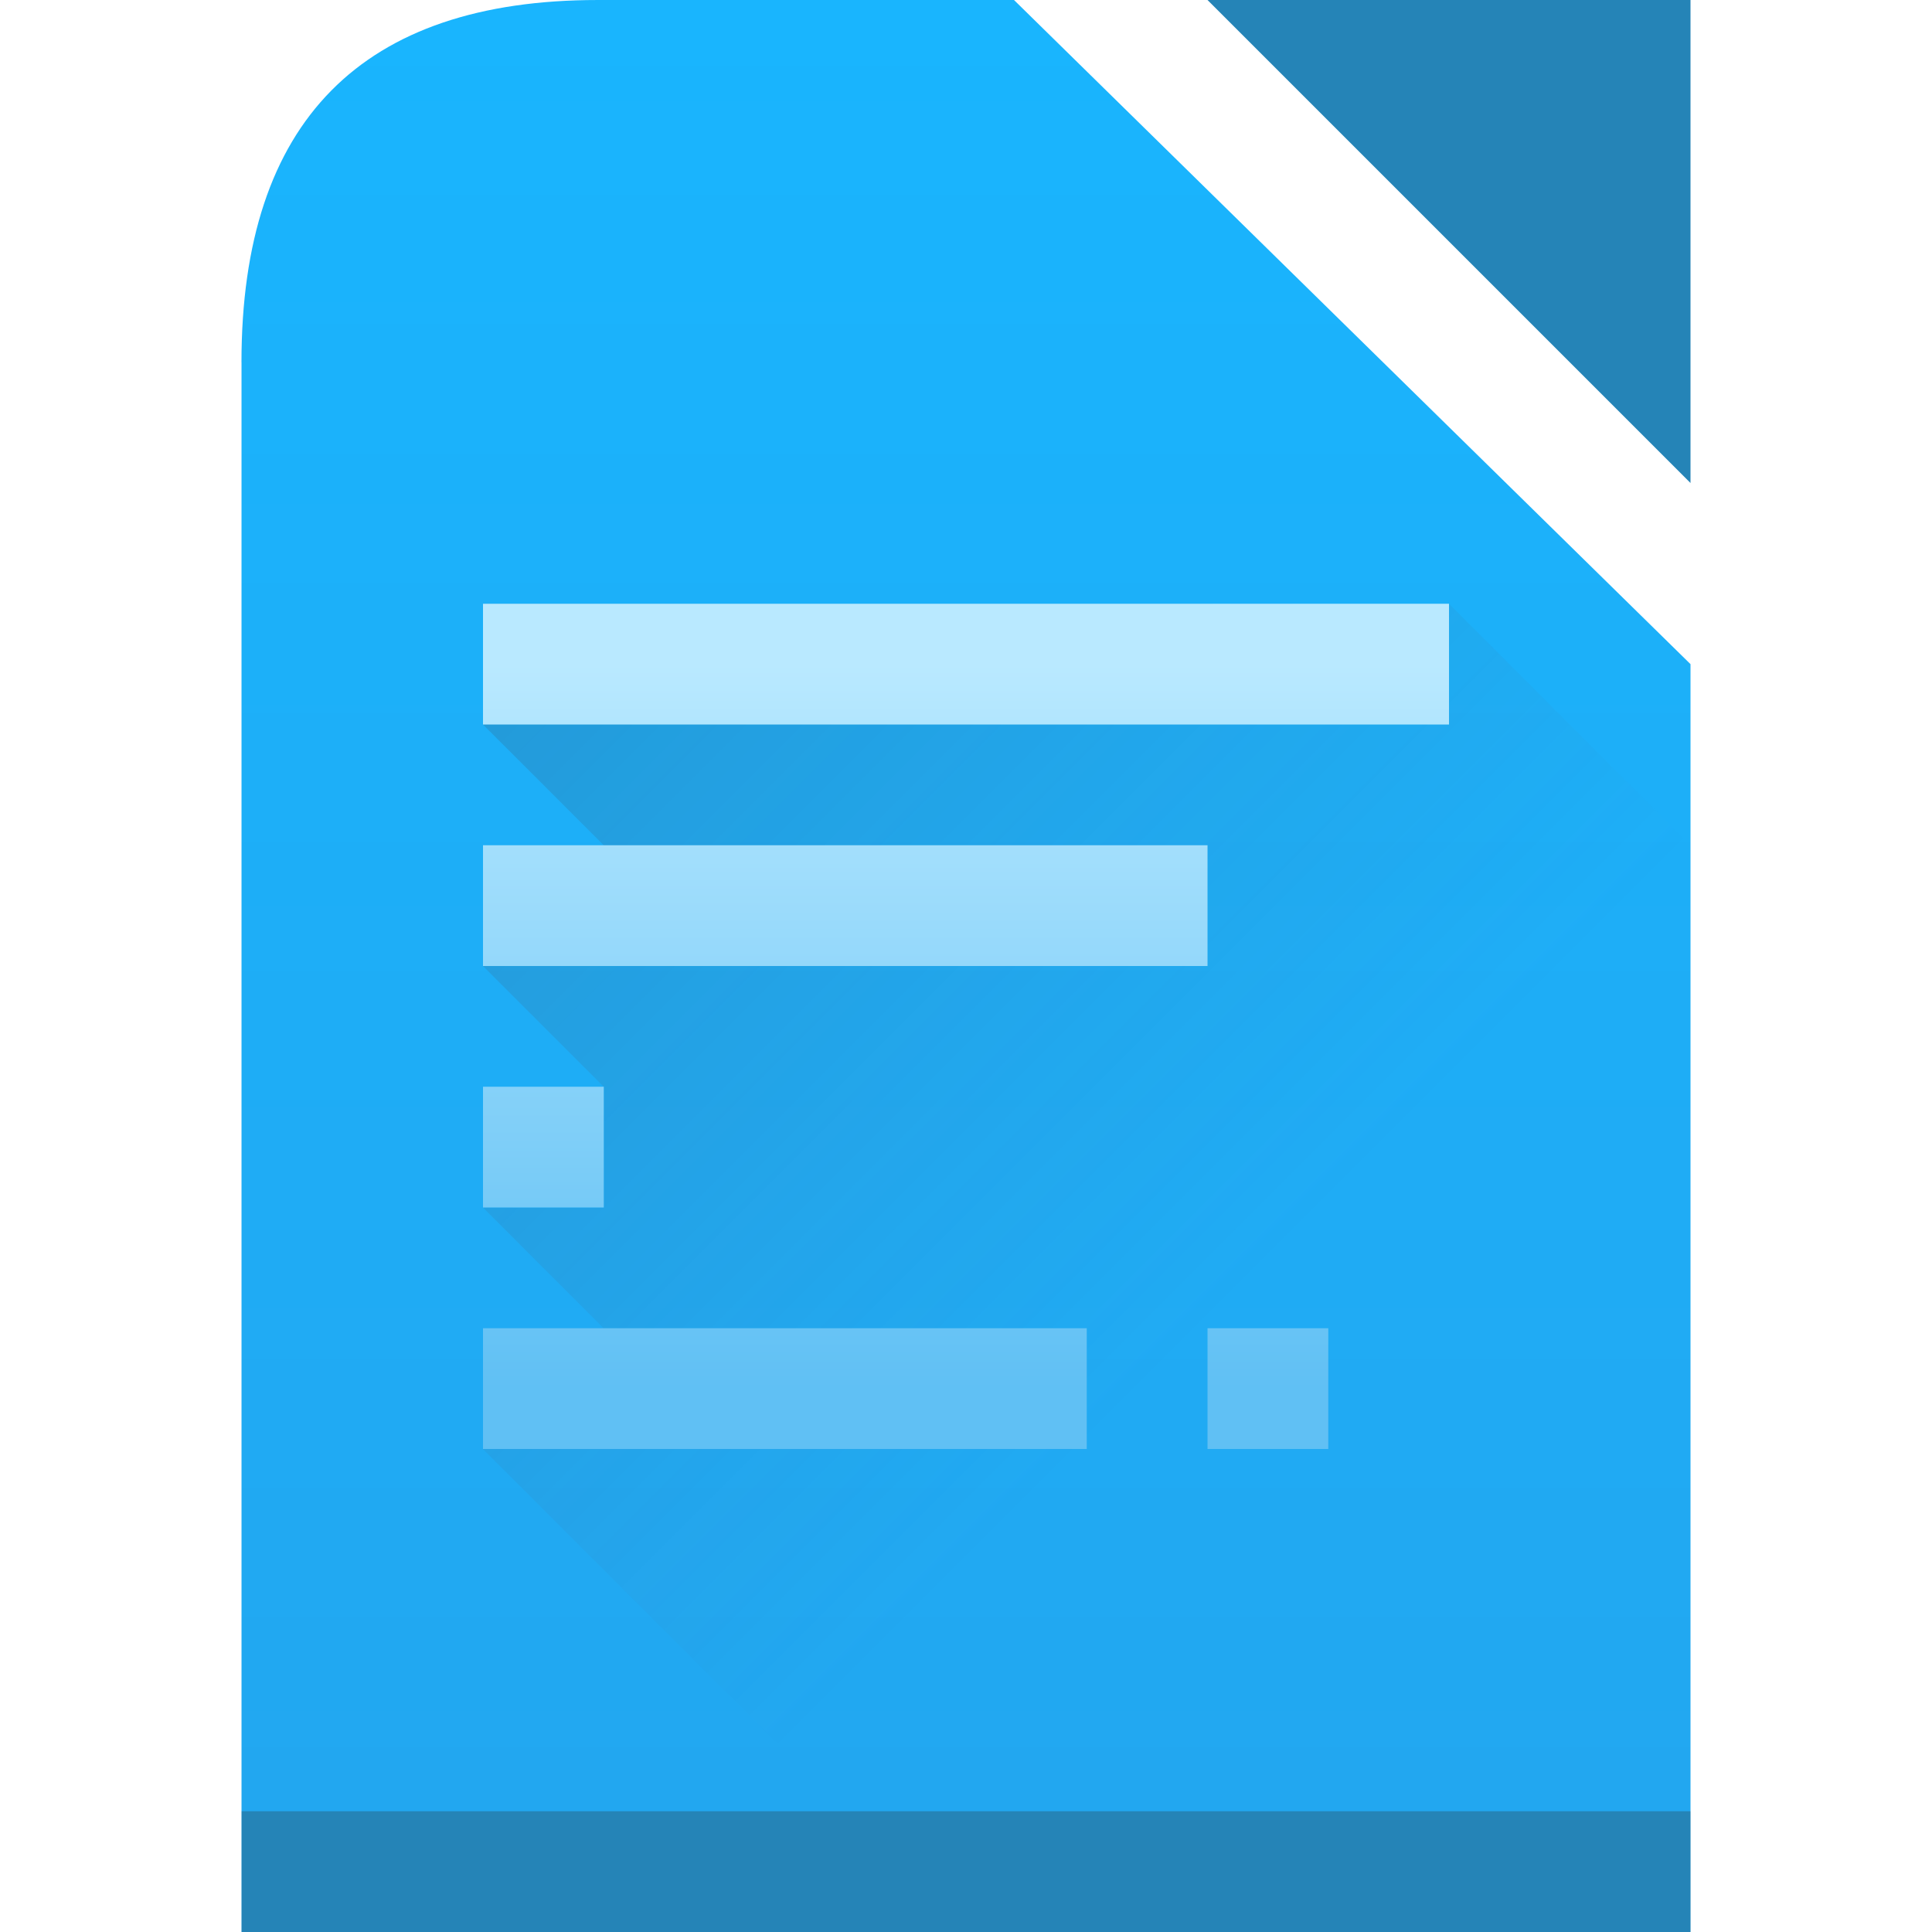
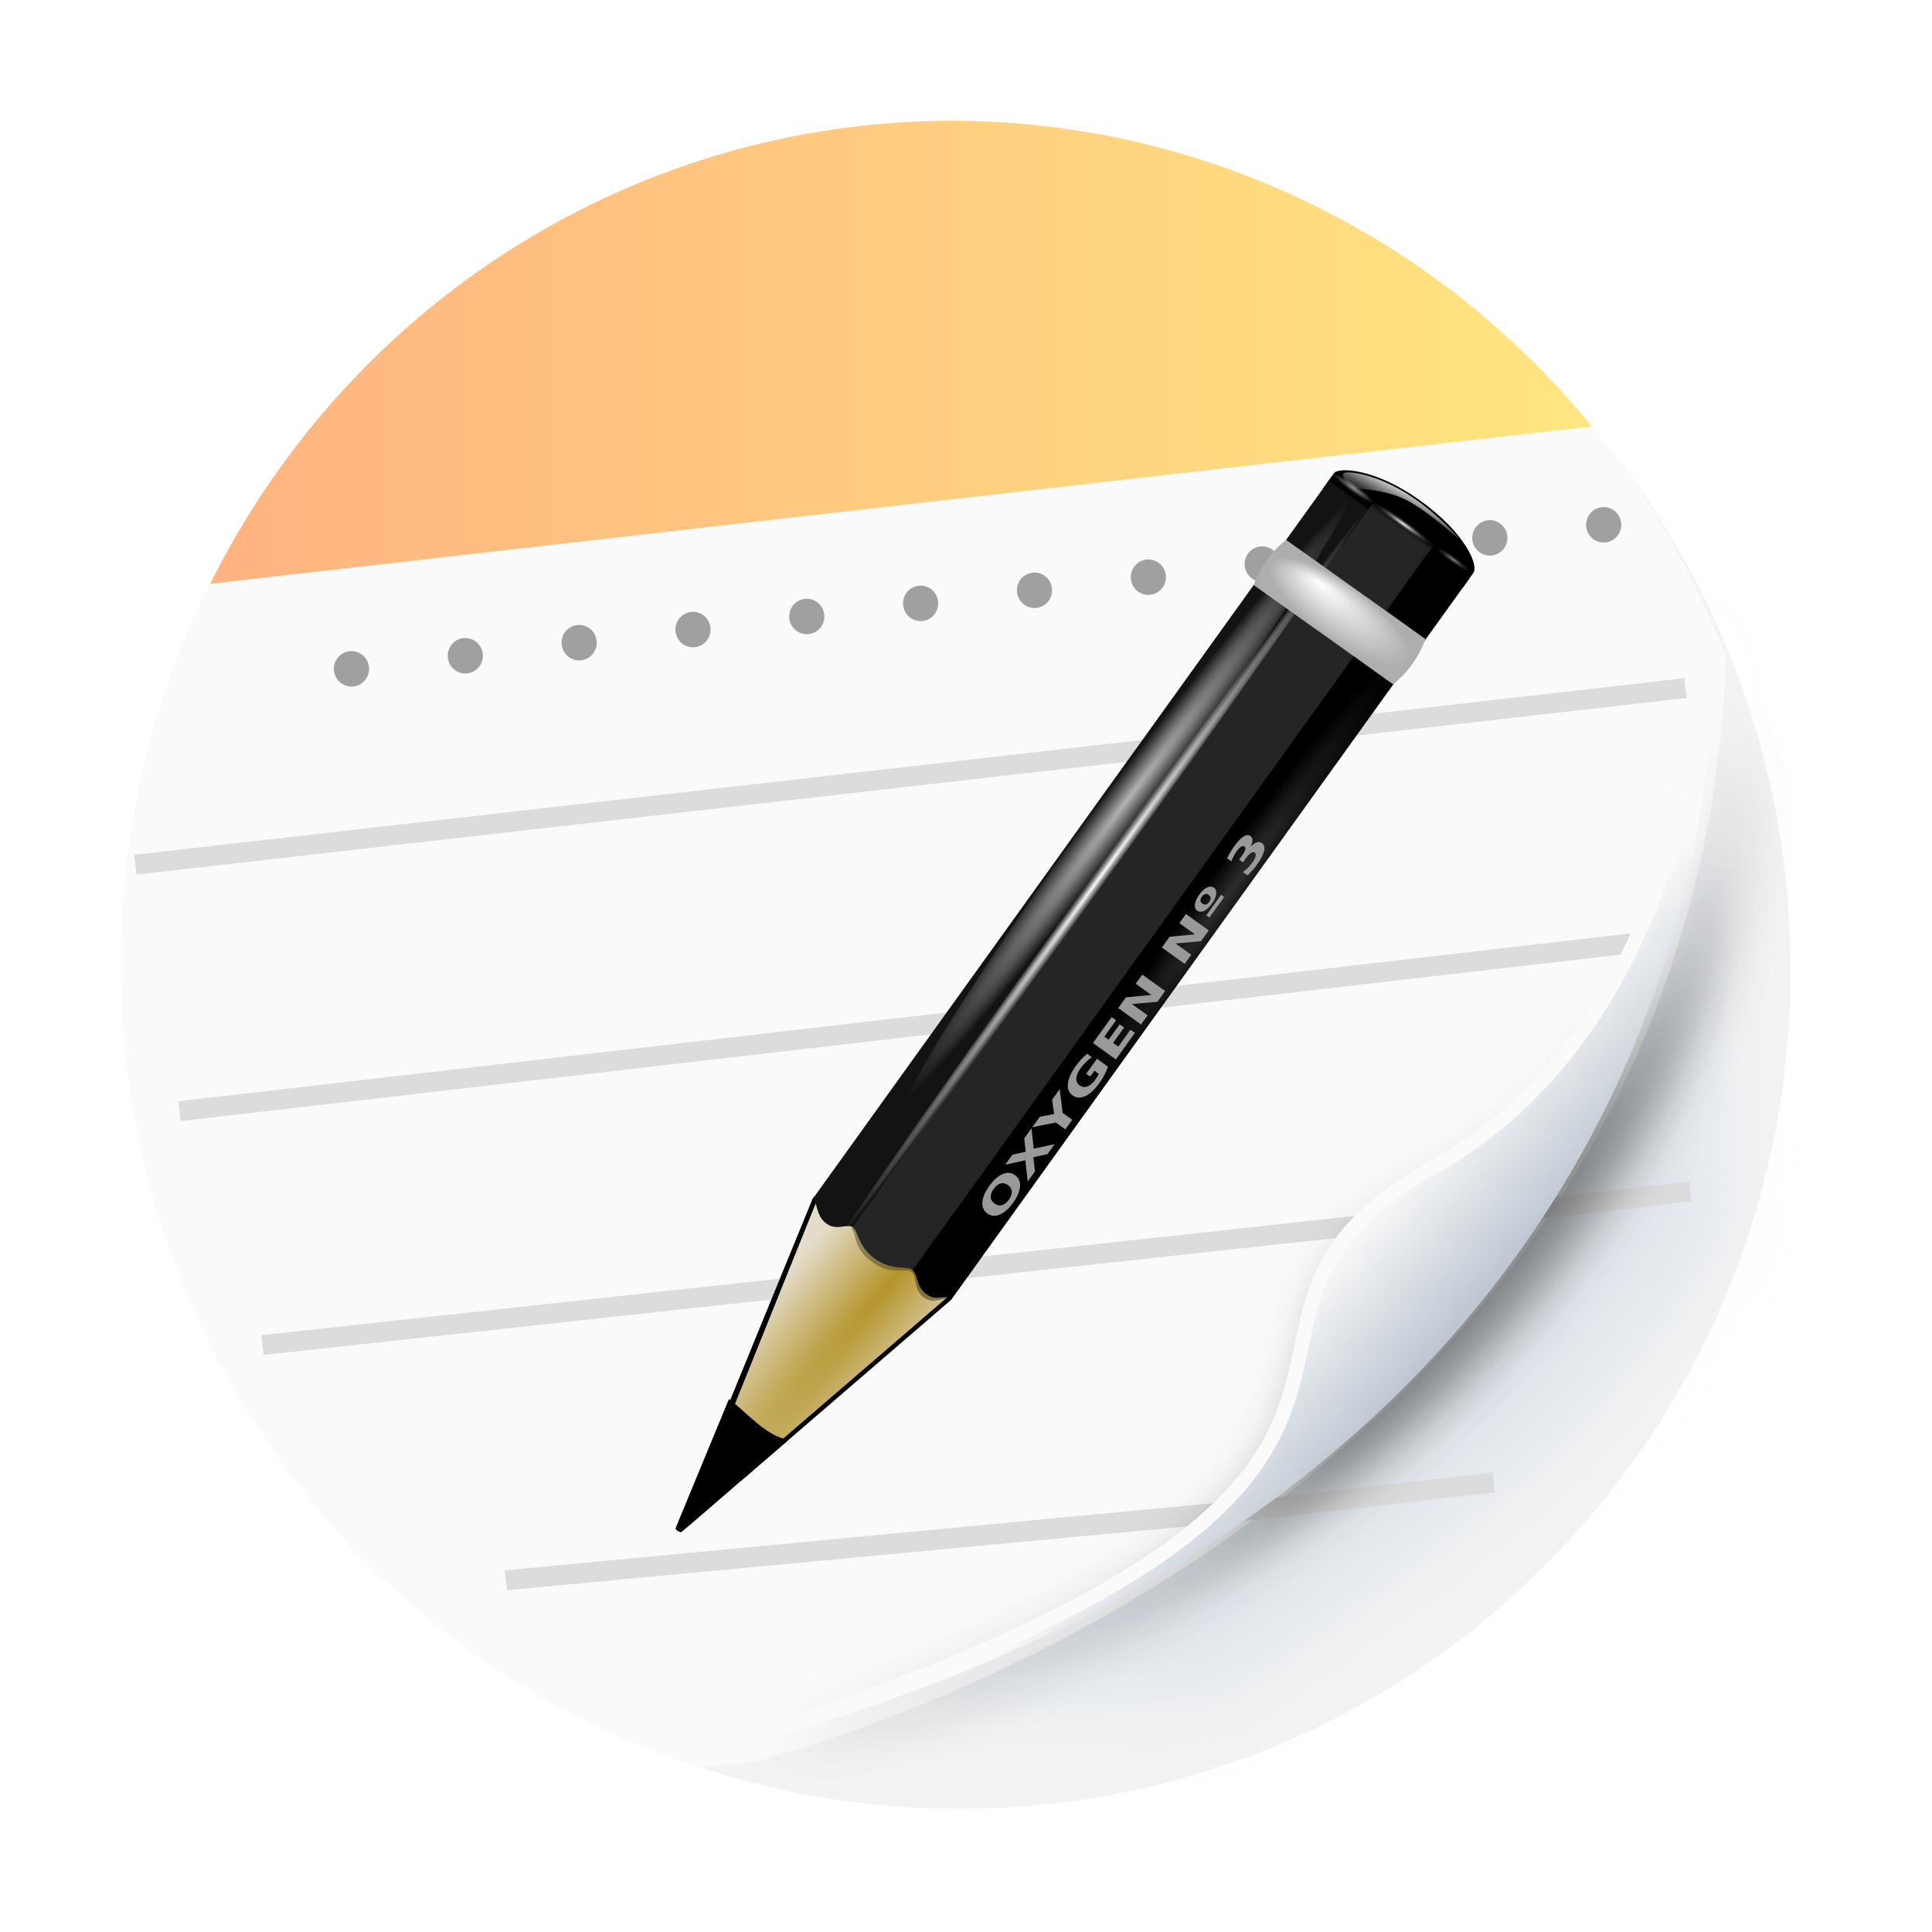
- <svg xmlns="http://www.w3.org/2000/svg" height="16" width="16" version="1.1" id="svg29">
-   <defs id="defs33" />
-   <linearGradient id="a" gradientTransform="matrix(.6672534 0 0 .68966 34.38348 1.931)" gradientUnits="userSpaceOnUse" x2="0" y1="785.71" y2="727.71">
-     <stop offset="0" stop-color="#22a7f0" id="stop2" />
-     <stop offset="1" stop-color="#19b5fe" id="stop4" />
-   </linearGradient>
-   <linearGradient id="b" gradientTransform="translate(396.57 514.4676)" gradientUnits="userSpaceOnUse" x2="0" y1="20" y2="4">
-     <stop offset="0" stop-color="#60c0f4" id="stop7" />
-     <stop offset="1" stop-color="#b9e9ff" id="stop9" />
-   </linearGradient>
-   <linearGradient id="c" gradientUnits="userSpaceOnUse" x1="16" x2="32" y1="16" y2="32">
-     <stop offset="0" stop-color="#383e51" id="stop12" />
-     <stop offset="1" stop-color="#655c6f" stop-opacity="0" id="stop14" />
-   </linearGradient>
-   <g transform="matrix(0.3748668,0,0,0.3748668,-145.6599,-188.8526)" id="g25">
-     <path d="m 393.9,511.789 0,34.679 h 32.011 v -28.01 l -14.945,-14.672 h -9.195 c -5.204,0 -7.872,2.668 -7.872,8.003 z" fill="url(#a)" stroke-width="0.958" id="path17" />
-     <path d="m 36.006,17.324 -21.341,-3e-6 v 2.668 l 2.668,2.668 -2.668,2.668 2.668,2.668 v 2.668 h -2.668 l 2.668,2.668 h -2.668 v 2.668 l 10.67,10.67 h 16.006 v -24.009 z" fill="url(#c)" fill-rule="evenodd" opacity="0.2" transform="translate(384.57,499.8)" id="path19" />
-     <path d="m 393.902,543.8 h 32.009 v 2.668 H 393.902 Z" fill="#2e3132" fill-opacity="0.294" stroke-width="1.633" id="path21" />
-     <path d="m 399.235,517.124 v 2.668 h 21.341 v -2.668 z m 0,5.335 v 2.668 h 16.006 v -2.668 z m 0,5.335 v 2.668 h 2.668 v -2.668 z m 0,5.335 v 2.668 h 13.338 v -2.668 z m 16.006,0 v 2.668 h 2.668 v -2.668 z" fill="url(#b)" id="path23" />
+ <svg xmlns="http://www.w3.org/2000/svg" xmlns:xlink="http://www.w3.org/1999/xlink" width="48" height="48" version="1.1" id="svg1708">
+   <defs id="defs1680">
+     <linearGradient id="linearGradient4708">
+       <stop style="stop-color:#ffb380;stop-opacity:1;" offset="0" id="stop4704" />
+       <stop style="stop-color:#ffe680;stop-opacity:1" offset="1" id="stop4706" />
+     </linearGradient>
+     <linearGradient id="a" y1="538.8" x1="406.57" y2="507.52" x2="429.12" gradientUnits="userSpaceOnUse" gradientTransform="matrix(-1.81818,0,0,1.2469,1167.79,-128.03)">
+       <stop stop-color="#f3ac12" id="stop1645" />
+       <stop offset="1" stop-color="#f5cb39" id="stop1647" />
+     </linearGradient>
+     <linearGradient id="b" y1="31" x1="53" y2="18" x2="40" gradientUnits="userSpaceOnUse" gradientTransform="rotate(180,228.285,280.4)">
+       <stop stop-color="#383e51" id="stop1650" />
+       <stop offset="1" stop-color="#655c6f" stop-opacity="0" id="stop1652" />
+     </linearGradient>
+     <linearGradient id="c" y1="61" y2="47" x2="0" gradientUnits="userSpaceOnUse" gradientTransform="matrix(-1,0,0,1,442.57,482.8)">
+       <stop stop-color="#fddda3" id="stop1655" />
+       <stop offset="1" stop-color="#fde3a7" id="stop1657" />
+     </linearGradient>
+     <linearGradient id="d" y1="522.46" y2="541.2" gradientUnits="userSpaceOnUse" x2="0" gradientTransform="matrix(-1.81818,0,0,1.2469,1167.79,-128.03)">
+       <stop stop-color="#daae00" id="stop1660" />
+       <stop offset="1" stop-color="#eca01c" id="stop1662" />
+     </linearGradient>
+     <linearGradient id="e" y1="-512.8" x1="403.57" y2="-501.8" x2="390.57" gradientUnits="userSpaceOnUse">
+       <stop stop-color="#f5cd52" id="stop1665" />
+       <stop offset="1" stop-color="#f8d474" id="stop1667" />
+     </linearGradient>
+     <linearGradient id="f" x1="394.57" x2="435.57" gradientUnits="userSpaceOnUse">
+       <stop stop-color="#e88f21" id="stop1670" />
+       <stop offset="1" stop-color="#e88f21" stop-opacity="0" id="stop1672" />
+     </linearGradient>
+     <linearGradient id="g" x1="393.57" x2="439.57" gradientUnits="userSpaceOnUse">
+       <stop stop-color="#ffffff" id="stop1675" />
+       <stop offset="1" stop-color="#ffffff" stop-opacity="0" id="stop1677" />
+     </linearGradient>
+     <linearGradient id="a-3" y1="543.8" y2="503.8" x2="0" gradientUnits="userSpaceOnUse" gradientTransform="matrix(1.049947,0,0,1.05,-452.9769,-525.9899)">
+       <stop stop-color="#c6cdd1" id="stop2" />
+       <stop offset="1" stop-color="#e0e5e7" id="stop4" />
+     </linearGradient>
+     <linearGradient id="XMLID_4_" gradientUnits="userSpaceOnUse" x1="76.172" y1="76.33" x2="76.172" y2="113.328" gradientTransform="matrix(0.3807928,0,0,0.3807928,-107.248,-44.63022)">
+       <stop offset="0" style="stop-color:#FF0000" id="stop26" />
+       <stop offset="1" style="stop-color:#7C0000" id="stop28" />
+     </linearGradient>
+     <linearGradient id="XMLID_5_" gradientUnits="userSpaceOnUse" x1="66.382" y1="34.545" x2="66.382" y2="97.044" gradientTransform="matrix(0.3807928,0,0,0.3807928,-107.248,-44.63022)">
+       <stop offset="0" style="stop-color:#57ADFF" id="stop33" />
+       <stop offset="1" style="stop-color:#428AFF" id="stop35" />
+     </linearGradient>
+     <linearGradient id="linearGradient2257">
+       <stop id="stop2259" offset="0" style="stop-color:#b4942a;stop-opacity:1;" />
+       <stop id="stop2261" offset="1" style="stop-color:#e4dcc9;stop-opacity:1" />
+     </linearGradient>
+     <linearGradient id="linearGradient2598">
+       <stop style="stop-color:#252525;stop-opacity:1;" offset="0" id="stop2600" />
+       <stop id="stop2606" offset="0.5" style="stop-color:#252525;stop-opacity:1;" />
+       <stop style="stop-color:#252525;stop-opacity:1;" offset="0.75" id="stop2608" />
+       <stop style="stop-color:#000000;stop-opacity:1;" offset="1" id="stop2602" />
+     </linearGradient>
+     <linearGradient id="linearGradient3311">
+       <stop id="stop3313" offset="0" style="stop-color:#2d2d2d;stop-opacity:1;" />
+       <stop style="stop-color:#000000;stop-opacity:1;" offset="0.5" id="stop3319" />
+       <stop id="stop3315" offset="1" style="stop-color:#000000;stop-opacity:1;" />
+     </linearGradient>
+     <linearGradient id="linearGradient3303">
+       <stop id="stop3305" offset="0" style="stop-color:#ffffff;stop-opacity:0.683;" />
+       <stop id="stop3307" offset="1" style="stop-color:#ffffff;stop-opacity:0;" />
+     </linearGradient>
+     <linearGradient id="linearGradient3058">
+       <stop style="stop-color:white;stop-opacity:1;" offset="0" id="stop3060" />
+       <stop style="stop-color:white;stop-opacity:0;" offset="1" id="stop3062" />
+     </linearGradient>
+     <linearGradient id="linearGradient3225">
+       <stop id="stop3227" offset="0" style="stop-color:#ffffff;stop-opacity:1;" />
+       <stop id="stop3229" offset="1" style="stop-color:#aeaeae;stop-opacity:1;" />
+     </linearGradient>
+     <linearGradient id="linearGradient3217">
+       <stop style="stop-color:#252525;stop-opacity:1;" offset="0" id="stop3219" />
+       <stop style="stop-color:#252525;stop-opacity:0;" offset="1" id="stop3221" />
+     </linearGradient>
+     <linearGradient id="linearGradient3207">
+       <stop id="stop3209" offset="0" style="stop-color:#ffffff;stop-opacity:1;" />
+       <stop id="stop3211" offset="1" style="stop-color:#252525;stop-opacity:0;" />
+     </linearGradient>
+     <linearGradient id="linearGradient3251">
+       <stop style="stop-color:#000000;stop-opacity:1;" offset="0" id="stop3253" />
+       <stop id="stop14161" offset="0.709" style="stop-color:#090909;stop-opacity:0.679;" />
+       <stop style="stop-color:#131313;stop-opacity:0;" offset="1" id="stop3255" />
+     </linearGradient>
+     <linearGradient id="linearGradient3273">
+       <stop id="stop3275" offset="0" style="stop-color:#ffffff;stop-opacity:0.55;" />
+       <stop id="stop3277" offset="1" style="stop-color:#ffffff;stop-opacity:0;" />
+     </linearGradient>
+     <linearGradient id="linearGradient3259">
+       <stop style="stop-color:#ffffff;stop-opacity:0.55;" offset="0" id="stop3261" />
+       <stop style="stop-color:#000000;stop-opacity:0;" offset="1" id="stop3263" />
+     </linearGradient>
+     <filter id="filter1272" x="-0.094" y="-0.09" width="1.189" height="1.181" color-interpolation-filters="sRGB">
+       <feGaussianBlur stdDeviation="0.398" id="feGaussianBlur15" />
+     </filter>
+     <filter id="filter1066" x="-0.064" y="-0.057" width="1.128" height="1.113" color-interpolation-filters="sRGB">
+       <feGaussianBlur stdDeviation="0.227" id="feGaussianBlur2" />
+     </filter>
+     <filter id="filter3507" x="-0.064" y="-0.057" width="1.128" height="1.113" color-interpolation-filters="sRGB">
+       <feGaussianBlur stdDeviation="0.227" id="feGaussianBlur3505" />
+     </filter>
+     <linearGradient id="linearGradient1040" x1="80.368" x2="82.141" y1="13.177" y2="14.704" gradientTransform="matrix(2.663394,0,0,2.686243,-180.6667,-4.626017)" gradientUnits="userSpaceOnUse">
+       <stop stop-color="#fafafa" offset="0" id="stop5" />
+       <stop stop-color="#90a0b3" offset="1" id="stop7" />
+     </linearGradient>
+     <linearGradient id="linearGradient1166" x1="54.456" x2="54.456" y1="6.455" y2="11.072" gradientTransform="matrix(3.282015,0,0,3.310172,-156.1491,-21.07287)" gradientUnits="userSpaceOnUse">
+       <stop stop-color="#ffd700" offset="0" id="stop10" />
+       <stop stop-color="#ffb300" offset="1" id="stop12" />
+     </linearGradient>
+     <radialGradient xlink:href="#linearGradient2257" id="radialGradient3536-7-2-5" gradientUnits="userSpaceOnUse" gradientTransform="matrix(0.4879756,0.3893716,-3.151706,3.774133,381.6218,-440.1339)" cx="42.618" cy="120.642" fx="42.618" fy="120.642" r="3.407" />
+     <radialGradient xlink:href="#linearGradient2598" id="radialGradient3538-5-2-9" gradientUnits="userSpaceOnUse" gradientTransform="matrix(0.6037407,0.440285,-5.504117,7.6106,337.9742,-426.7411)" cx="15.727" cy="58.09" fx="15.727" fy="58.09" r="2.614" />
+     <radialGradient xlink:href="#linearGradient3311" id="radialGradient3540-2-6-9" gradientUnits="userSpaceOnUse" gradientTransform="matrix(0.02082799,0.01479932,-0.1646447,0.2314665,45.33241,-2.556249)" cx="89.455" cy="100.747" fx="89.455" fy="100.747" r="47.746" />
+     <radialGradient xlink:href="#linearGradient3303" id="radialGradient3542-3-6-6" gradientUnits="userSpaceOnUse" gradientTransform="matrix(0.1980575,-0.00432738,1.1223032e-4,0.01130356,-6.736651,-34.27883)" cx="34.678" cy="7.462" fx="34.678" fy="7.462" r="47.595" />
+     <radialGradient xlink:href="#linearGradient3058" id="radialGradient3544-6-7-1" gradientUnits="userSpaceOnUse" gradientTransform="matrix(-0.2375834,0.00105776,-1.8359254e-5,-0.0036483,6.506919,-34.92102)" cx="34.678" cy="7.462" fx="34.678" fy="7.462" r="47.595" />
+     <radialGradient xlink:href="#linearGradient3225" id="radialGradient3546-1-0-9" gradientUnits="userSpaceOnUse" gradientTransform="matrix(0.4324531,0.3099345,-0.1015093,0.1410859,12.95844,-1.182464)" cx="49.01" cy="8.495" fx="47.371" fy="6.77" r="3.975" />
+     <radialGradient xlink:href="#linearGradient3207" id="radialGradient3550-0-9-7" gradientUnits="userSpaceOnUse" gradientTransform="matrix(0.5320481,0,0,0.05612573,9.828207,-9.880975)" cx="49.012" cy="2.674" fx="49.012" fy="2.674" r="1.725" />
+     <radialGradient xlink:href="#linearGradient3273" id="radialGradient3556-8-3-9" gradientUnits="userSpaceOnUse" gradientTransform="matrix(0.3528325,0,0,0.05612573,17.08588,-9.880975)" cx="49.012" cy="2.674" fx="49.012" fy="2.674" r="1.725" />
+     <radialGradient xlink:href="#linearGradient3259" id="radialGradient3560-3-2-6" gradientUnits="userSpaceOnUse" gradientTransform="matrix(0.3500771,0,0,0.05612573,-54.58242,-9.880976)" cx="49.012" cy="2.674" fx="49.012" fy="2.674" r="1.725" />
+     <linearGradient xlink:href="#linearGradient3217" id="linearGradient4273" gradientUnits="userSpaceOnUse" gradientTransform="matrix(0.5320481,0,0,0.4613369,9.828207,-10.95247)" x1="48.915" y1="2.972" x2="48.913" y2="2.555" />
+     <linearGradient xlink:href="#linearGradient3058" id="linearGradient4275" gradientUnits="userSpaceOnUse" gradientTransform="matrix(0.4324531,0.3099345,-0.2694344,0.3744815,14.38501,-3.165238)" x1="48.499" y1="0.812" x2="48.733" y2="2.366" />
+     <linearGradient xlink:href="#linearGradient3251" id="linearGradient4277" gradientUnits="userSpaceOnUse" gradientTransform="matrix(0.5291193,0,0,0.4613369,9.966697,-10.95247)" x1="46.052" y1="3.1" x2="46.052" y2="2.396" />
+     <linearGradient xlink:href="#linearGradient3251" id="linearGradient4279" gradientUnits="userSpaceOnUse" gradientTransform="matrix(0.4101922,0,0,0.3556761,-7.035936,-8.351529)" x1="46.052" y1="3.1" x2="46.052" y2="2.396" />
+     <linearGradient xlink:href="#linearGradient4708" id="linearGradient4710" x1="5.223" y1="8.752" x2="39.545" y2="8.752" gradientUnits="userSpaceOnUse" />
+   </defs>
+   <ellipse cx="23.832" cy="24.109" color="#000000" fill="#f3f3f3" stroke-width="0.691" id="circle30" rx="20.655" ry="20.832" />
+   <path transform="matrix(2.315318,0,0,2.554175,-91.23808,-9.876723)" d="m 57.641,9.825 c 0.816,3.562 -6.407,9.597 -9.879,10.551 l 4.69,-0.01 c 4.098,-2.626 3.512,-2.28 5.435,-4.446 z" fill="#9cb8d7" filter="url(#filter1272)" opacity="0.2" id="path32" />
+   <path d="M 23.655,3 A 20.655,20.952 0 0 0 3,23.953 20.655,20.952 0 0 0 17.411,43.917 l 1.386,-0.158 C 28.575,41.03 42.338,32.59 42.882,16.305 A 20.655,20.952 0 0 0 23.655,3 Z m 19.274,13.431 1.159,10.405 a 20.655,20.952 0 0 0 0.001,-0.005 l -1.156,-10.388 a 20.655,20.952 0 0 0 -0.004,-0.012 z" color="#000000" fill="#fafafa" stroke-width="0.693" id="path34" />
+   <path d="M 4.46,27.607 41.302,23.348" fill="none" stroke="#dcdcdc" stroke-width="0.495" id="path36" />
+   <path d="m 6.522,33.417 29.58,-3.225" fill="none" stroke="#dcdcdc" stroke-width="0.495" id="path38" />
+   <path d="m 30.963,37.784 6.176,-0.705 -0.056,-0.498 -5.352,0.613 c -0.113,0.087 -0.209,0.203 -0.323,0.289 -0.145,0.109 -0.299,0.194 -0.445,0.301 z" color="#000000" color-rendering="auto" dominant-baseline="auto" fill="#dcdcdc" image-rendering="auto" shape-rendering="auto" solid-color="#000000" style="font-variant-ligatures:normal;font-variant-position:normal;font-variant-caps:normal;font-variant-numeric:normal;font-variant-alternates:normal;font-feature-settings:normal;text-indent:0;text-decoration-line:none;text-decoration-style:solid;text-decoration-color:#000000;text-transform:none;text-orientation:mixed;white-space:normal;shape-padding:0;isolation:auto;mix-blend-mode:normal;stroke-width:0.691" id="path40" />
+   <path d="m 30.963,37.784 c 0.146,-0.107 0.3,-0.192 0.445,-0.301 0.114,-0.086 0.21,-0.202 0.323,-0.289 l -19.192,1.822 0.056,0.492 z" color="#000000" color-rendering="auto" dominant-baseline="auto" fill="#dcdcdc" image-rendering="auto" shape-rendering="auto" solid-color="#000000" style="font-variant-ligatures:normal;font-variant-position:normal;font-variant-caps:normal;font-variant-numeric:normal;font-variant-alternates:normal;font-feature-settings:normal;text-indent:0;text-decoration-line:none;text-decoration-style:solid;text-decoration-color:#000000;text-transform:none;text-orientation:mixed;white-space:normal;shape-padding:0;isolation:auto;mix-blend-mode:normal;stroke-width:0.691" id="path42" />
+   <path d="M 3.362,21.483 41.875,17.096" fill="none" stroke="#dcdcdc" stroke-width="0.495" id="path44" />
+   <g transform="matrix(2.663394,0,0,2.686243,-109.7686,-8.61142)" fill="#a0a0a0" id="g70">
+     <circle transform="rotate(-6.5076)" cx="43.141" cy="14.374" r="0.164" id="circle46" />
+     <circle transform="rotate(-6.5076)" cx="44.21" cy="14.374" r="0.164" id="circle48" />
+     <circle transform="rotate(-6.5076)" cx="45.279" cy="14.374" r="0.164" id="circle50" />
+     <circle transform="rotate(-6.5076)" cx="46.348" cy="14.374" r="0.164" id="circle52" />
+     <circle transform="rotate(-6.5076)" cx="47.416" cy="14.374" r="0.164" id="circle54" />
+     <circle transform="rotate(-6.5076)" cx="48.485" cy="14.374" r="0.164" id="circle56" />
+     <circle transform="rotate(-6.5076)" cx="49.554" cy="14.374" r="0.164" id="circle58" />
+     <circle transform="rotate(-6.5076)" cx="50.623" cy="14.374" r="0.164" id="circle60" />
+     <circle transform="rotate(-6.5076)" cx="51.692" cy="14.374" r="0.164" id="circle62" />
+     <circle transform="rotate(-6.5076)" cx="52.761" cy="14.374" r="0.164" id="circle64" />
+     <circle transform="rotate(-6.5076)" cx="54.898" cy="14.374" r="0.164" id="circle66" />
+     <circle transform="rotate(-6.5076)" cx="53.829" cy="14.374" r="0.164" id="circle68" />
  </g>
-   <path d="m14 0v4l-4-4z" fill="#2584b7" id="path27" />
+   <path d="m 37.313,30.137 4.683,-0.535" fill="none" stroke="#dcdcdc" stroke-width="0.495" id="path72" />
+   <path transform="matrix(2.861424,0,0,2.708814,-122.2594,-9.212445)" d="m 57.818,9.829 c 0,0 0.054,3.078 -2.664,4.541 -2.245,1.208 0.939,2.689 -5.86,5.099 8.851,-2.575 8.524,-9.64 8.524,-9.64 z" fill="#141414" filter="url(#filter1066)" opacity="0.3" id="path74" />
+   <path transform="matrix(2.780495,0,0,2.613096,-117.3125,-7.447425)" d="m 57.818,9.829 c 0,0 0.054,3.078 -2.664,4.541 -2.245,1.208 0.939,2.689 -5.86,5.099 8.851,-2.575 8.524,-9.64 8.524,-9.64 z" fill="#141414" filter="url(#filter1066)" opacity="0.3" id="path76" />
+   <path d="m 42.299,17.146 c 0,0 0.143,8.269 -7.094,12.198 -5.979,3.246 2.5,7.223 -15.607,13.697 23.572,-6.917 22.888,-25.8 22.888,-25.8 z" fill="url(#linearGradient1040)" stroke-width="2.675" id="path78" style="fill:url(#linearGradient1040)" />
+   <path d="m 42.299,17.146 c 0,0 -0.502,8.402 -6.674,11.844 -7.1,3.96 2.585,7.498 -16.122,13.906" fill="none" stroke="#fafafa" stroke-width="0.354" id="path80" />
+   <path d="M 23.654,3.001 A 20.655,20.952 0 0 0 5.223,14.504 L 39.545,10.595 A 20.655,20.952 0 0 0 23.654,3.001 Z" stroke-width="3.296" id="path82" style="fill:url(#linearGradient4710);fill-opacity:1" />
+   <path d="m 42.928,16.431 1.159,10.405 a 20.655,20.952 0 0 0 0.001,-0.005 L 42.932,16.443 a 20.655,20.952 0 0 0 -0.003,-0.012 h -0.001 z" color="#000000" fill="#fafafa" stroke-width="0.693" id="path84" />
+   <path id="path3180-6-1-9" d="m 33.145,11.755 c 0.11,-0.153 1.024,-0.118 2.134,0.678 1.121,0.803 1.464,1.61 1.326,1.801 -0.09,0.125 -0.18,0.25 -0.269,0.374 -1.153,-0.826 -2.306,-1.653 -3.46,-2.479 0.09,-0.125 0.18,-0.25 0.269,-0.374 0,0 0,0 0,0" style="overflow:visible;fill:#000000;fill-opacity:1;fill-rule:evenodd;stroke:none;stroke-width:0.208px;stroke-linecap:butt;stroke-linejoin:miter;stroke-opacity:1" />
+   <path id="path3299-3-9-3" d="m 20.236,29.719 -0.05,0.069 -2.636,6.443 0.862,0.559 5.208,-4.487 0.041,-0.049 z" style="overflow:visible;fill:#000000;fill-opacity:1;fill-rule:evenodd;stroke:#000000;stroke-width:0;stroke-linecap:butt;stroke-linejoin:miter;stroke-miterlimit:4;stroke-dasharray:none;stroke-opacity:1" />
+   <path id="path2247-2-4-1" d="m 17.094,37.778 6.437,-5.544 0.036,-0.05 -3.237,-2.391 -0.049,0.068 z" style="overflow:visible;fill:url(#radialGradient3536-7-2-5);fill-opacity:1;fill-rule:evenodd;stroke:#000000;stroke-width:0;stroke-linecap:butt;stroke-linejoin:miter;stroke-miterlimit:4;stroke-dasharray:none;stroke-opacity:1" />
+   <path id="rect2192-0-7-9" d="m 21.741,31.276 c 0.427,0.306 0.773,0.163 0.925,0.273 0.025,0.018 0.044,0.043 0.059,0.069 L 35.579,13.727 33.902,12.525 21.016,30.462 c 0.064,-0.009 0.122,-0.008 0.17,0.027 0.139,0.1 0.126,0.481 0.555,0.788 z" style="overflow:visible;fill:url(#radialGradient3538-5-2-9);fill-opacity:1;fill-rule:nonzero;stroke:none;stroke-width:0.104;stroke-linecap:round;stroke-linejoin:round;stroke-miterlimit:4;stroke-dasharray:none;stroke-dashoffset:4;stroke-opacity:1" />
+   <path id="rect2190-6-8-4" d="M 35.517,13.683 22.677,31.557 c 0.138,0.115 0.08,0.412 0.337,0.596 0.278,0.199 0.454,-0.011 0.634,0.117 L 36.497,14.385 Z" style="overflow:visible;fill:url(#radialGradient3540-2-6-9);fill-opacity:1;fill-rule:nonzero;stroke:none;stroke-width:0.104;stroke-linecap:round;stroke-linejoin:round;stroke-miterlimit:4;stroke-dasharray:none;stroke-dashoffset:4;stroke-opacity:1" />
+   <path style="overflow:visible;opacity:0.353;fill:#000000;fill-opacity:1;fill-rule:nonzero;stroke:none;stroke-width:0.104;stroke-linecap:round;stroke-linejoin:round;stroke-miterlimit:4;stroke-dasharray:none;stroke-dashoffset:4;stroke-opacity:1" d="m 23.314,30.672 -0.667,0.928 c 0.137,0.114 0.048,0.454 0.304,0.637 0.276,0.198 0.483,-0.055 0.662,0.072 l 0.676,-0.939 z" id="path2233-1-4-7" />
+   <path style="overflow:visible;opacity:0.386;fill:#252525;fill-opacity:1;fill-rule:nonzero;stroke:none;stroke-width:0.104;stroke-linecap:round;stroke-linejoin:round;stroke-miterlimit:4;stroke-dasharray:none;stroke-dashoffset:4;stroke-opacity:1" d="m 21.511,30.038 -0.342,0.476 -0.013,0.018 c 0.115,0.087 0.041,0.432 0.417,0.749 l 0.021,0.015 0.152,0.109 0.021,0.015 c 0.425,0.258 0.728,0.071 0.88,0.181 l 0.362,-0.506 z" id="path2231-5-5-8" />
+   <path id="rect1315-4-0-4" d="m 20.536,30.403 c 0.268,0.188 0.508,-0.016 0.65,0.086 L 34.027,12.615 33.037,11.905 20.189,29.79 c 0.005,0.003 0.011,0.008 0.016,0.012 0.111,0.08 0.062,0.411 0.332,0.601 z" style="overflow:visible;fill:#131313;fill-opacity:1;fill-rule:nonzero;stroke:none;stroke-width:0.104;stroke-linecap:round;stroke-linejoin:round;stroke-miterlimit:4;stroke-dasharray:none;stroke-dashoffset:4;stroke-opacity:1" />
+   <ellipse transform="matrix(0.5848752,-0.8111233,-0.814066,-0.5807723,0,0)" id="path3301-7-3-5" style="overflow:visible;fill:url(#radialGradient3542-3-6-6);fill-opacity:1;fill-rule:nonzero;stroke:none;stroke-width:0.066;stroke-linecap:round;stroke-linejoin:round;stroke-miterlimit:4;stroke-dasharray:none;stroke-dashoffset:4;stroke-opacity:1" cx="0.132" cy="-34.345" rx="9.408" ry="0.536" />
+   <path style="overflow:visible;fill:url(#radialGradient3544-6-7-1);fill-opacity:1;fill-rule:nonzero;stroke:none;stroke-width:0.05;stroke-linecap:round;stroke-linejoin:round;stroke-miterlimit:4;stroke-dasharray:none;stroke-dashoffset:4;stroke-opacity:1" id="path3321-6-6-0" d="m 9.576,-34.912 a 11.308,0.169 0 0 1 -11.219,0.169 11.308,0.169 0 0 1 -11.395,-0.167 11.308,0.169 0 0 1 11.04,-0.172 11.308,0.169 0 0 1 11.569,0.164" transform="matrix(0.5828347,-0.8125908,-0.8133653,-0.5817532,0,0)" />
+   <path style="overflow:visible;fill:url(#radialGradient3546-1-0-9);fill-opacity:1;fill-rule:nonzero;stroke:none;stroke-width:0.104;stroke-linecap:round;stroke-linejoin:round;stroke-miterlimit:4;stroke-dasharray:none;stroke-dashoffset:4;stroke-opacity:1" d="m 31.954,13.414 c -0.365,0.274 -0.671,0.734 -0.807,1.122 l 2.777,1.974 0.807,-1.122 z m 2.485,1.765 -0.807,1.122 0.974,0.698 c 0.32,-0.23 0.651,-0.67 0.807,-1.122 z" id="path2274-5-1-3" />
+   <rect transform="matrix(0.8128085,0.5825311,-0.5840297,0.8117323,0,0)" style="overflow:visible;fill:url(#linearGradient4273);fill-opacity:1;fill-rule:nonzero;stroke:none;stroke-width:0;stroke-linecap:round;stroke-linejoin:round;stroke-miterlimit:4;stroke-dasharray:none;stroke-dashoffset:4;stroke-opacity:1" id="rect3215-9-0-6" width="1.835" height="0.224" x="34.987" y="-9.746" />
+   <rect transform="matrix(0.8128085,0.5825311,-0.5840297,0.8117323,0,0)" y="-9.871" x="34.987" height="0.348" width="1.835" id="rect3205-3-6-1" style="overflow:visible;fill:url(#radialGradient3550-0-9-7);fill-opacity:1;fill-rule:nonzero;stroke:none;stroke-width:0;stroke-linecap:round;stroke-linejoin:round;stroke-miterlimit:4;stroke-dasharray:none;stroke-dashoffset:4;stroke-opacity:1" />
+   <path id="path3233-7-3-0" d="m 34.947,12.26 c 0.703,0.437 1.261,1.056 1.296,1.116 0.035,0.06 -0.696,-0.628 -1.266,-0.934 -0.566,-0.304 -1.277,-0.284 -1.337,-0.322 -0.06,-0.037 -0.48,-0.385 -0.156,-0.384 0.339,9.54e-4 0.92,0.187 1.463,0.524 z" style="overflow:visible;fill:url(#linearGradient4275);fill-opacity:1;fill-rule:evenodd;stroke:none;stroke-width:0.208px;stroke-linecap:butt;stroke-linejoin:miter;stroke-opacity:1" />
+   <rect transform="matrix(0.8128085,0.5825311,-0.5840297,0.8117323,0,0)" y="-9.746" x="33.77" height="0.224" width="1.217" id="rect3243-4-2-6" style="overflow:visible;fill:url(#linearGradient4277);fill-opacity:1;fill-rule:nonzero;stroke:none;stroke-width:0;stroke-linecap:round;stroke-linejoin:round;stroke-miterlimit:4;stroke-dasharray:none;stroke-dashoffset:4;stroke-opacity:1" />
+   <rect transform="matrix(0.8128085,0.5825311,-0.5840297,0.8117323,0,0)" style="overflow:visible;fill:url(#radialGradient3556-8-3-9);fill-opacity:1;fill-rule:nonzero;stroke:none;stroke-width:0;stroke-linecap:round;stroke-linejoin:round;stroke-miterlimit:4;stroke-dasharray:none;stroke-dashoffset:4;stroke-opacity:1" id="rect3245-5-0-3" width="1.217" height="0.348" x="33.77" y="-9.871" />
+   <rect transform="matrix(-0.8128085,-0.5825311,-0.5840297,0.8117323,0,0)" style="overflow:visible;fill:url(#linearGradient4279);fill-opacity:1;fill-rule:nonzero;stroke:none;stroke-width:0;stroke-linecap:round;stroke-linejoin:round;stroke-miterlimit:4;stroke-dasharray:none;stroke-dashoffset:4;stroke-opacity:1" id="rect3265-2-6-2" width="1.208" height="0.224" x="-38.027" y="-9.746" />
+   <rect transform="matrix(-0.8128085,-0.5825311,-0.5840297,0.8117323,0,0)" y="-9.871" x="-38.027" height="0.348" width="1.208" id="rect3267-5-1-0" style="overflow:visible;fill:url(#radialGradient3560-3-2-6);fill-opacity:1;fill-rule:nonzero;stroke:none;stroke-width:0;stroke-linecap:round;stroke-linejoin:round;stroke-miterlimit:4;stroke-dasharray:none;stroke-dashoffset:4;stroke-opacity:1" />
+   <path id="text3284-4-5-6" d="m 24.688,29.537 c -0.052,0.073 -0.077,0.141 -0.073,0.205 0.003,0.064 0.036,0.117 0.096,0.16 0.059,0.043 0.12,0.056 0.182,0.039 0.062,-0.017 0.119,-0.061 0.171,-0.134 0.053,-0.073 0.077,-0.142 0.073,-0.205 -0.003,-0.064 -0.036,-0.117 -0.095,-0.16 -0.06,-0.043 -0.121,-0.056 -0.182,-0.039 -0.062,0.017 -0.119,0.061 -0.172,0.135 m -0.106,-0.076 c 0.107,-0.149 0.217,-0.247 0.33,-0.294 0.113,-0.047 0.215,-0.038 0.307,0.028 0.092,0.066 0.133,0.16 0.124,0.281 -0.008,0.122 -0.067,0.257 -0.174,0.406 -0.107,0.149 -0.217,0.247 -0.33,0.294 -0.113,0.047 -0.215,0.038 -0.307,-0.028 -0.092,-0.066 -0.134,-0.16 -0.125,-0.282 0.009,-0.122 0.067,-0.258 0.174,-0.406 m 1.101,-0.922 0.521,-0.114 -0.179,0.249 -0.35,0.078 0.039,0.354 -0.18,0.25 -0.058,-0.529 -0.5,0.11 0.18,-0.25 0.329,-0.072 -0.037,-0.333 0.181,-0.251 0.055,0.508 m -0.036,-0.534 0.188,-0.261 0.354,-0.066 -0.05,-0.356 0.189,-0.262 0.074,0.589 0.239,0.171 -0.172,0.239 -0.239,-0.171 -0.583,0.118 m 1.88,-1.504 c -0.025,0.072 -0.057,0.144 -0.094,0.214 -0.037,0.07 -0.081,0.14 -0.13,0.208 -0.111,0.154 -0.226,0.258 -0.343,0.31 -0.118,0.052 -0.222,0.046 -0.312,-0.019 -0.091,-0.066 -0.13,-0.163 -0.116,-0.293 0.014,-0.129 0.078,-0.274 0.193,-0.434 0.044,-0.062 0.09,-0.118 0.138,-0.169 0.048,-0.052 0.097,-0.097 0.147,-0.138 l 0.117,0.084 c -0.055,0.039 -0.106,0.081 -0.152,0.126 -0.045,0.045 -0.087,0.093 -0.124,0.144 -0.069,0.095 -0.105,0.18 -0.11,0.255 -0.004,0.075 0.023,0.134 0.084,0.177 0.06,0.043 0.124,0.051 0.193,0.025 0.069,-0.026 0.136,-0.085 0.201,-0.177 0.018,-0.025 0.034,-0.048 0.047,-0.071 0.013,-0.023 0.024,-0.044 0.033,-0.064 l -0.11,-0.079 -0.105,0.146 -0.098,-0.07 0.268,-0.372 0.273,0.196 m -0.374,-0.586 0.465,-0.645 0.111,0.079 -0.292,0.406 0.106,0.076 0.275,-0.382 0.111,0.079 -0.275,0.382 0.13,0.093 0.302,-0.42 0.111,0.079 -0.474,0.659 -0.567,-0.407 m 0.626,-0.869 0.192,-0.267 0.632,-0.058 -0.389,-0.279 0.163,-0.227 0.567,0.407 -0.192,0.267 -0.632,0.058 0.389,0.279 -0.163,0.227 -0.567,-0.407 m 1.084,-1.505 0.192,-0.267 0.632,-0.058 -0.389,-0.279 0.163,-0.227 0.567,0.407 -0.192,0.267 -0.632,0.058 0.389,0.279 -0.163,0.227 -0.567,-0.407 m 0.93,-1.312 c 0.064,-0.088 0.128,-0.148 0.192,-0.178 0.065,-0.031 0.122,-0.03 0.17,0.004 0.048,0.035 0.068,0.087 0.059,0.158 -0.009,0.071 -0.045,0.151 -0.109,0.239 -0.064,0.089 -0.128,0.149 -0.193,0.18 -0.064,0.031 -0.121,0.029 -0.169,-0.005 -0.048,-0.034 -0.068,-0.087 -0.059,-0.158 0.009,-0.072 0.045,-0.151 0.109,-0.24 m 0.175,0.514 0.368,-0.511 0.076,0.054 -0.368,0.511 -0.076,-0.054 m -0.111,-0.467 c -0.025,0.035 -0.036,0.067 -0.034,0.098 0.002,0.03 0.018,0.056 0.048,0.077 0.029,0.021 0.059,0.028 0.088,0.021 0.029,-0.008 0.057,-0.029 0.082,-0.064 0.025,-0.034 0.036,-0.066 0.034,-0.096 -0.002,-0.03 -0.018,-0.056 -0.047,-0.077 -0.029,-0.021 -0.059,-0.028 -0.088,-0.02 -0.029,0.007 -0.056,0.028 -0.081,0.062 m 1.209,-1.242 c 0.055,-0.055 0.106,-0.09 0.154,-0.105 0.048,-0.015 0.091,-0.009 0.128,0.018 0.056,0.04 0.074,0.106 0.052,0.198 -0.021,0.091 -0.081,0.204 -0.178,0.339 -0.034,0.048 -0.071,0.094 -0.111,0.138 -0.039,0.044 -0.08,0.087 -0.123,0.127 l -0.113,-0.081 c 0.046,-0.035 0.088,-0.072 0.127,-0.111 0.039,-0.039 0.073,-0.08 0.104,-0.123 0.046,-0.063 0.074,-0.117 0.085,-0.16 0.011,-0.044 0.003,-0.074 -0.021,-0.092 -0.026,-0.018 -0.058,-0.015 -0.096,0.01 -0.038,0.025 -0.082,0.071 -0.13,0.138 l -0.069,0.096 -0.094,-0.068 0.072,-0.101 c 0.043,-0.06 0.07,-0.109 0.08,-0.146 0.009,-0.038 0.002,-0.065 -0.021,-0.082 -0.022,-0.016 -0.049,-0.013 -0.081,0.006 -0.033,0.02 -0.067,0.056 -0.105,0.108 -0.028,0.039 -0.053,0.079 -0.076,0.122 -0.023,0.043 -0.043,0.088 -0.061,0.134 l -0.107,-0.077 c 0.026,-0.053 0.053,-0.104 0.083,-0.153 0.029,-0.049 0.06,-0.096 0.092,-0.141 0.087,-0.12 0.164,-0.202 0.231,-0.244 0.067,-0.043 0.125,-0.047 0.174,-0.012 0.033,0.024 0.05,0.058 0.051,0.101 4.4e-4,0.044 -0.015,0.096 -0.047,0.159" style="font-style:normal;font-variant:normal;font-weight:bold;font-stretch:normal;font-size:12px;line-height:125%;font-family:'Bitstream Vera Sans';text-align:start;writing-mode:lr-tb;text-anchor:start;overflow:visible;fill:#999999;fill-opacity:1;stroke:none;stroke-width:0.208px;stroke-linecap:butt;stroke-linejoin:miter;stroke-opacity:1" />
+   <path id="path2265-6-5-1" d="m 18.109,34.762 -1.201,2.906 -0.121,0.297 c -1.54e-4,6.36e-4 0.001,0.005 0.001,0.006 l -0.006,6.23e-4 c 8.6e-5,8.18e-4 0.001,0.005 0.001,0.006 1.89e-4,8.11e-4 0.001,0.005 0.001,0.006 7.06e-4,0.001 0.007,0.004 0.008,0.005 4.91e-4,7.83e-4 9.71e-4,0.005 0.001,0.006 0.002,0.002 0.007,0.009 0.009,0.012 0.008,0.008 0.023,0.022 0.034,0.029 0.018,0.011 0.043,0.022 0.06,0.027 0.003,5.4e-4 0.012,0.004 0.015,0.004 9.28e-4,3.1e-5 0.005,-6.1e-4 0.006,-6.22e-4 8.29e-4,-1.07e-4 0.005,-4.73e-4 0.006,-6.22e-4 7.32e-4,-2.58e-4 0.005,-3.49e-4 0.006,-6.2e-4 6.98e-4,-2.76e-4 -0.002,-0.006 -0.001,-0.006 5.92e-4,-4.77e-4 0.006,-1.59e-4 0.006,-6.27e-4 l 0.288,-0.241 2.38,-2.054 c -0.544,-0.033 -1.154,-0.781 -1.496,-1.003 z" style="overflow:visible;fill:#000000;fill-opacity:1;fill-rule:evenodd;stroke:none;stroke-width:0;stroke-linecap:butt;stroke-linejoin:miter;stroke-miterlimit:4;stroke-dasharray:none;stroke-opacity:1" />
</svg>
